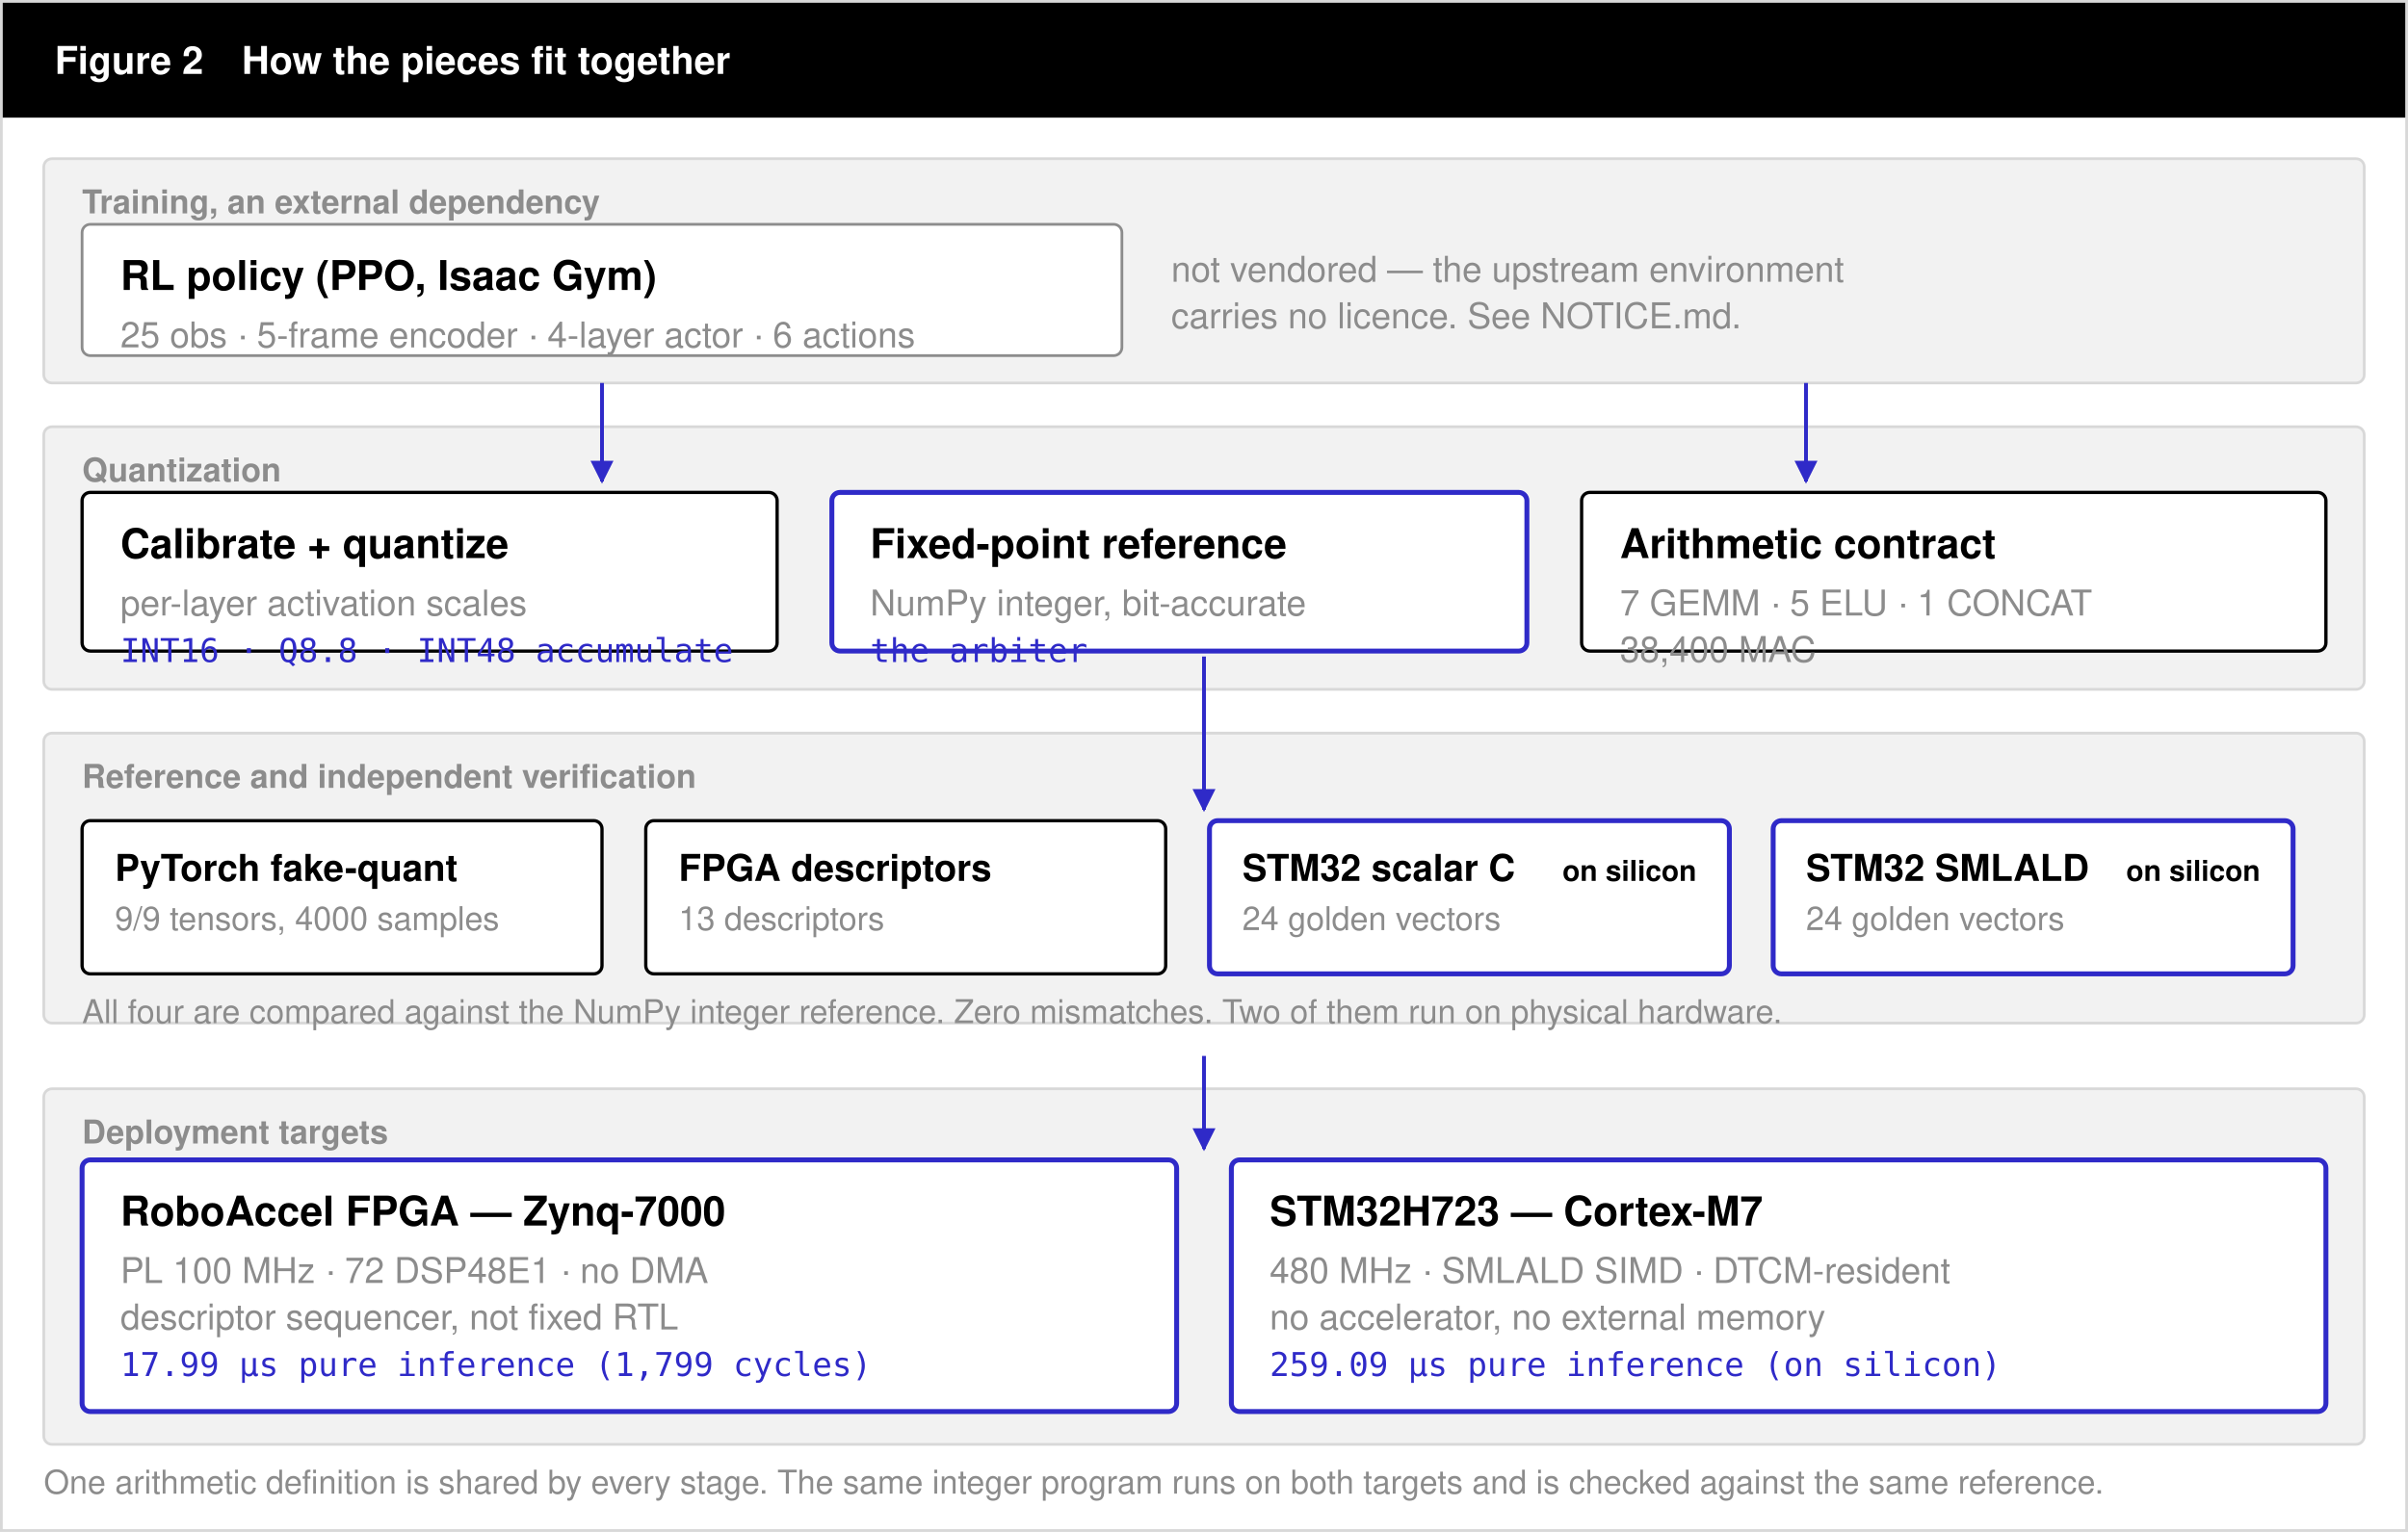
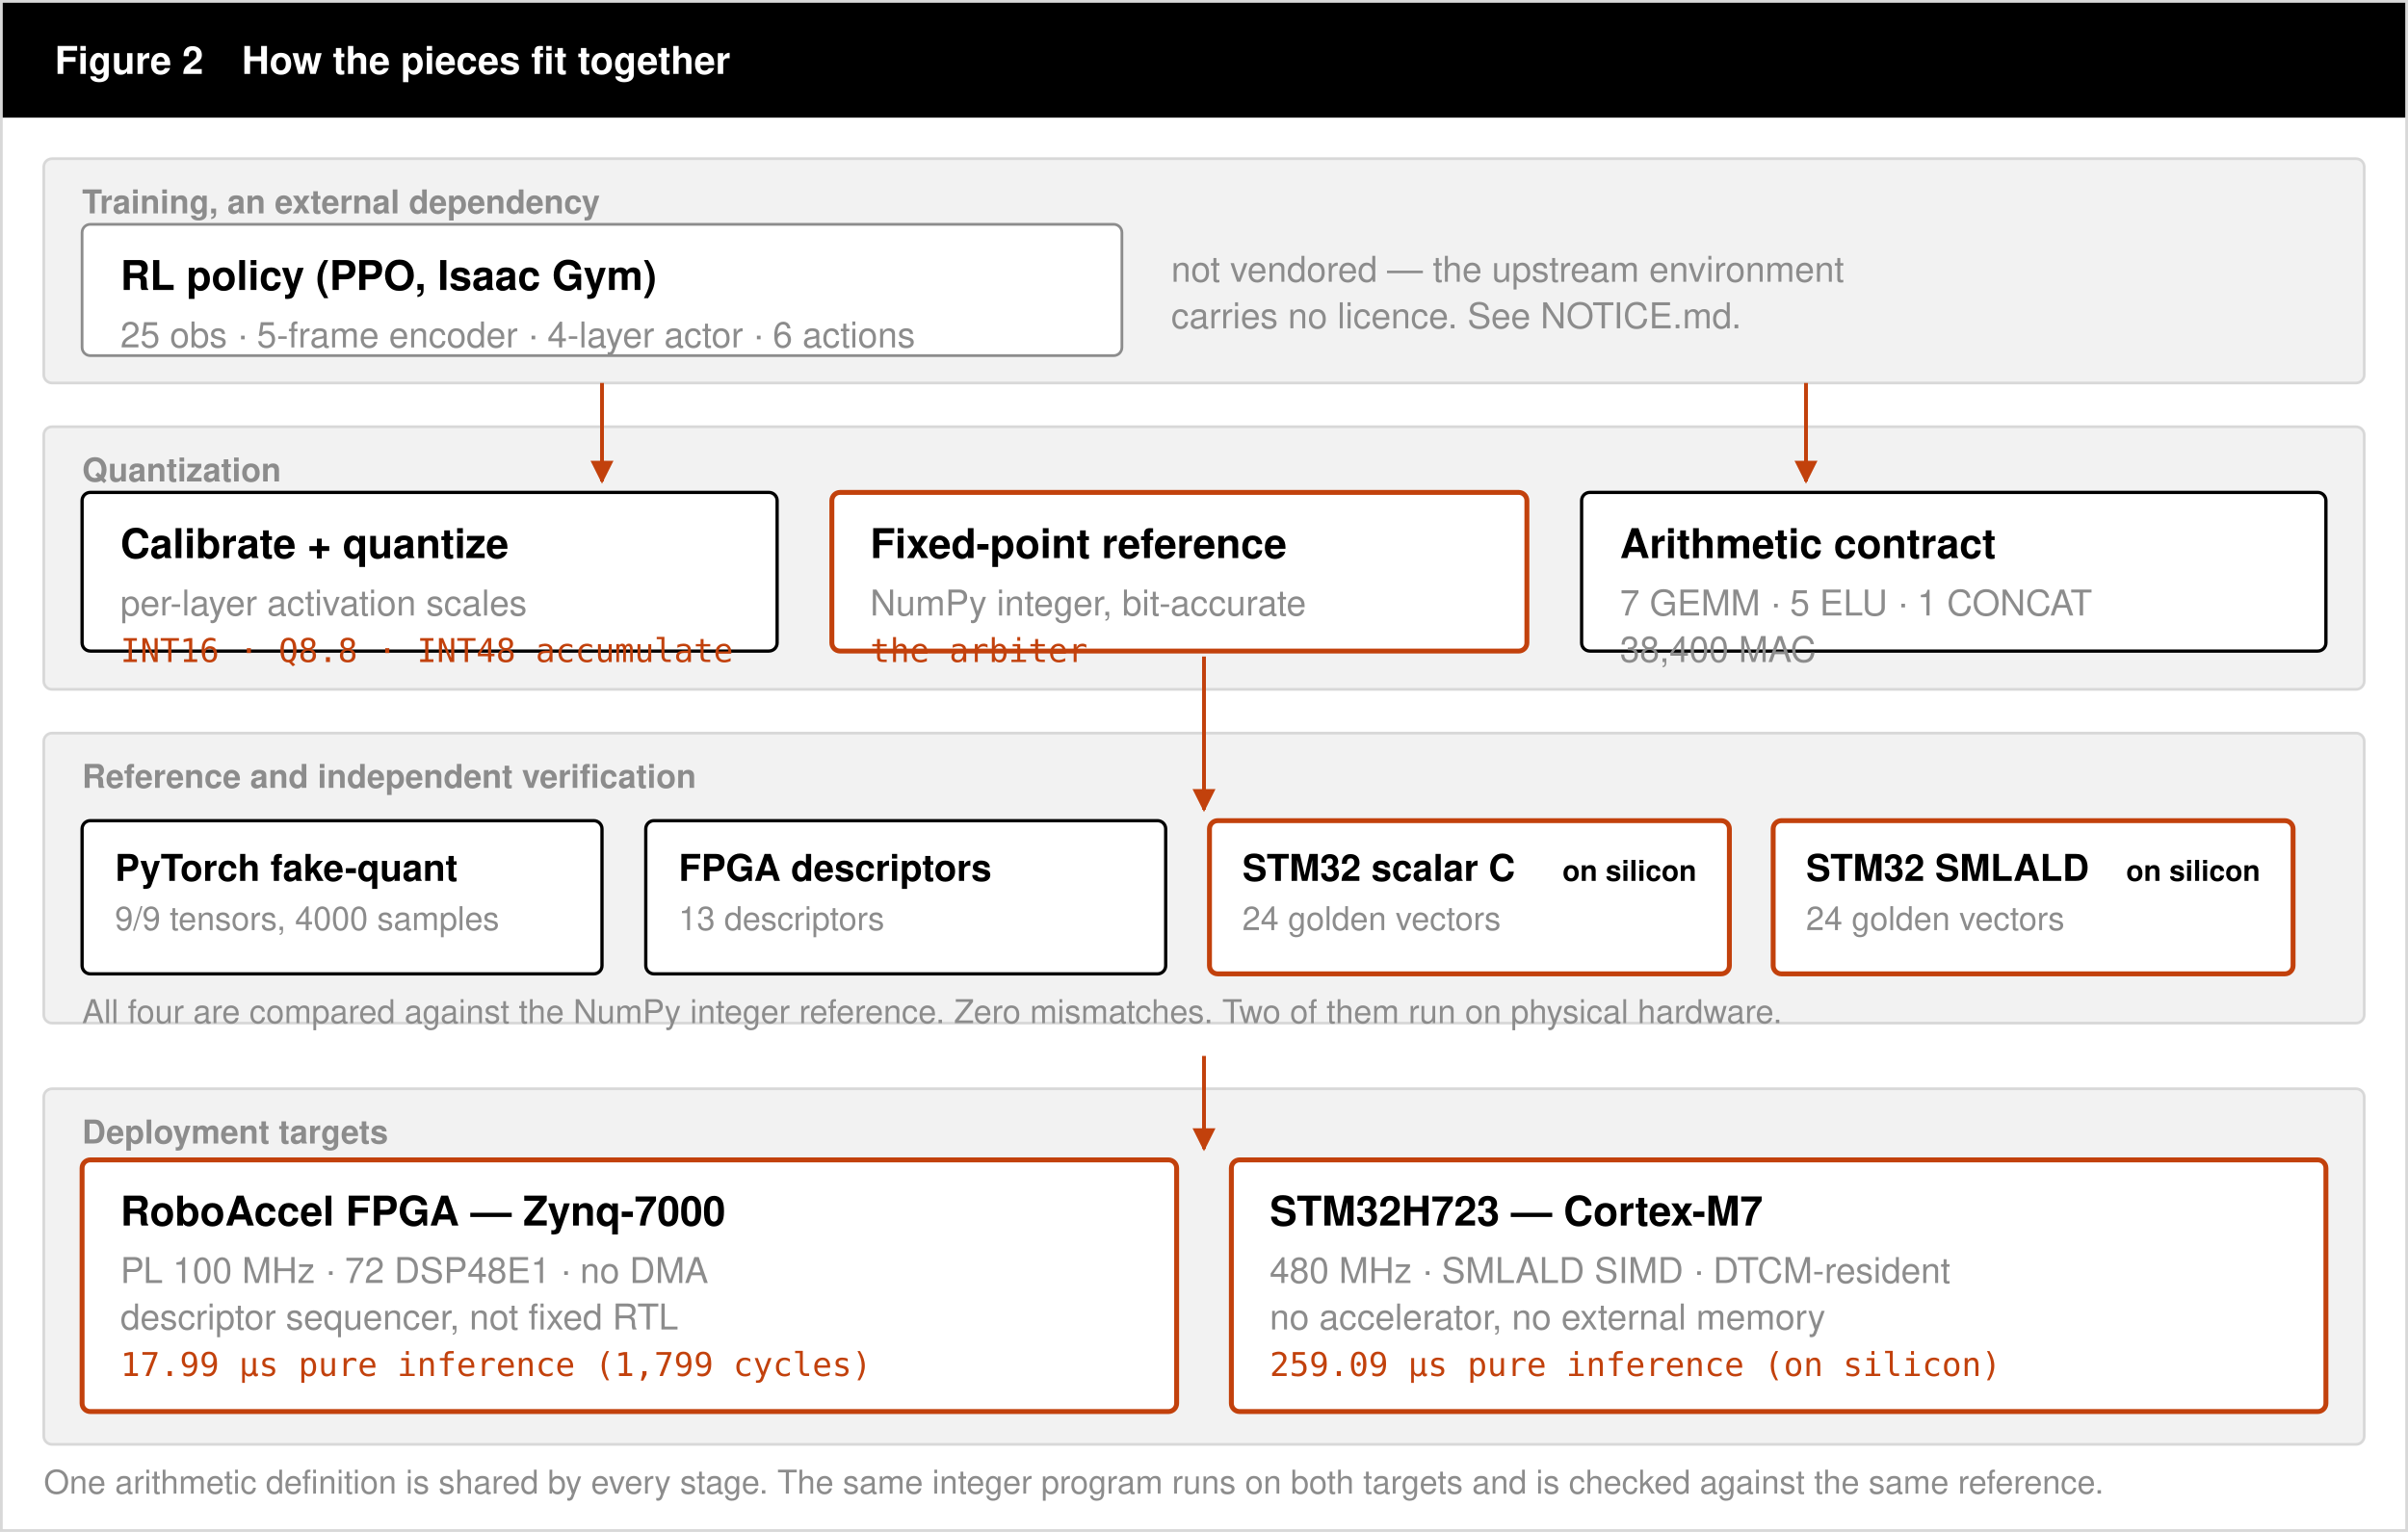
<svg xmlns="http://www.w3.org/2000/svg" viewBox="0 0 880 560" width="880" height="560" role="img">
  <style>
  text{font-family:'Helvetica Neue',Helvetica,Arial,sans-serif;fill:#000000}
  .band-title{font-size:14px;fill:#FFFFFF;font-weight:600}
  .band-mark{font-size:12px;fill:#9A9A9A}
  .stage{font-size:12px;fill:#8C8C8C;font-weight:600}
  .h{font-size:15px;font-weight:600}
  .p{font-size:13px;fill:#8C8C8C}
  .n{font-size:13px;font-weight:600}
-   .mono{font-size:12px;font-family:ui-monospace,'SF Mono',Menlo,Consolas,monospace;fill:#2F2AC8}
+   .mono{font-size:12px;font-family:ui-monospace,'SF Mono',Menlo,Consolas,monospace;fill:#C2410C}
  .cap{font-size:12px;fill:#8C8C8C}
  .ax{font-size:12px;fill:#8C8C8C}
</style>
  <rect width="880" height="560" fill="#FFFFFF" />
  <rect x="0.5" y="0.5" width="879" height="559" fill="none" stroke="#D8D8D8" />
  <rect x="1" y="1" width="878" height="42" fill="#000000" />
  <text x="20" y="27" class="band-title">Figure 2 How the pieces fit together</text>
  <defs>
    <marker id="ar" viewBox="0 0 10 10" refX="9" refY="5" markerWidth="6" markerHeight="6" orient="auto">
-       <path d="M0,0 L10,5 L0,10 z" fill="#2F2AC8" />
+       <path d="M0,0 L10,5 L0,10 z" fill="#C2410C" />
    </marker>
    <marker id="ag" viewBox="0 0 10 10" refX="9" refY="5" markerWidth="6" markerHeight="6" orient="auto">
-       <path d="M0,0 L10,5 L0,10 z" fill="#2F2AC8" />
+       <path d="M0,0 L10,5 L0,10 z" fill="#C2410C" />
    </marker>
    <marker id="am" viewBox="0 0 10 10" refX="9" refY="5" markerWidth="6" markerHeight="6" orient="auto">
      <path d="M0,0 L10,5 L0,10 z" fill="#8C8C8C" />
    </marker>
  </defs>
  <rect x="16" y="58" width="848" height="82" rx="3" fill="#F2F2F2" stroke="#D8D8D8" />
  <text x="30" y="78" class="stage">Training, an external dependency</text>
  <rect x="30" y="82" width="380" height="48" rx="3" fill="#FFFFFF" stroke="#8C8C8C" stroke-width="1" />
  <text x="44" y="106" class="h">RL policy (PPO, Isaac Gym)</text>
  <text x="44" y="127" class="p">25 obs · 5-frame encoder · 4-layer actor · 6 actions</text>
  <text x="428" y="103" class="p">not vendored — the upstream environment</text>
  <text x="428" y="120" class="p">carries no licence. See NOTICE.md.</text>
  <rect x="16" y="156" width="848" height="96" rx="3" fill="#F2F2F2" stroke="#D8D8D8" />
  <text x="30" y="176" class="stage">Quantization</text>
  <rect x="30" y="180" width="254" height="58" rx="3" fill="#FFFFFF" stroke="#000000" stroke-width="1.2" />
  <text x="44" y="204" class="h">Calibrate + quantize</text>
  <text x="44" y="225" class="p">per-layer activation scales</text>
  <text x="44" y="242" class="mono">INT16 · Q8.8 · INT48 accumulate</text>
-   <rect x="304" y="180" width="254" height="58" rx="3" fill="#FFFFFF" stroke="#2F2AC8" stroke-width="1.8" />
+   <rect x="304" y="180" width="254" height="58" rx="3" fill="#FFFFFF" stroke="#C2410C" stroke-width="1.8" />
  <text x="318" y="204" class="h">Fixed-point reference</text>
  <text x="318" y="225" class="p">NumPy integer, bit-accurate</text>
  <text x="318" y="242" class="mono">the arbiter</text>
  <rect x="578" y="180" width="272" height="58" rx="3" fill="#FFFFFF" stroke="#000000" stroke-width="1.2" />
  <text x="592" y="204" class="h">Arithmetic contract</text>
  <text x="592" y="225" class="p">7 GEMM · 5 ELU · 1 CONCAT</text>
  <text x="592" y="242" class="p">38,400 MAC</text>
  <rect x="16" y="268" width="848" height="106" rx="3" fill="#F2F2F2" stroke="#D8D8D8" />
  <text x="30" y="288" class="stage">Reference and independent verification</text>
  <rect x="30" y="300" width="190" height="56" rx="3" fill="#FFFFFF" stroke="#000000" stroke-width="1.2" />
  <text x="42" y="322" font-size="13.5" font-weight="600">PyTorch fake-quant</text>
  <text x="42" y="340" class="cap">9/9 tensors, 4000 samples</text>
  <rect x="236" y="300" width="190" height="56" rx="3" fill="#FFFFFF" stroke="#000000" stroke-width="1.2" />
  <text x="248" y="322" font-size="13.5" font-weight="600">FPGA descriptors</text>
  <text x="248" y="340" class="cap">13 descriptors</text>
-   <rect x="442" y="300" width="190" height="56" rx="3" fill="#FFFFFF" stroke="#2F2AC8" stroke-width="1.8" />
+   <rect x="442" y="300" width="190" height="56" rx="3" fill="#FFFFFF" stroke="#C2410C" stroke-width="1.8" />
  <text x="454" y="322" font-size="13.5" font-weight="600">STM32 scalar C</text>
  <text x="454" y="340" class="cap">24 golden vectors</text>
-   <text x="620" y="322" text-anchor="end" font-size="10.5" fill="#2F2AC8" font-weight="600">on silicon</text>
-   <rect x="648" y="300" width="190" height="56" rx="3" fill="#FFFFFF" stroke="#2F2AC8" stroke-width="1.8" />
+   <text x="620" y="322" text-anchor="end" font-size="10.5" fill="#C2410C" font-weight="600">on silicon</text>
+   <rect x="648" y="300" width="190" height="56" rx="3" fill="#FFFFFF" stroke="#C2410C" stroke-width="1.8" />
  <text x="660" y="322" font-size="13.5" font-weight="600">STM32 SMLALD</text>
  <text x="660" y="340" class="cap">24 golden vectors</text>
-   <text x="826" y="322" text-anchor="end" font-size="10.5" fill="#2F2AC8" font-weight="600">on silicon</text>
+   <text x="826" y="322" text-anchor="end" font-size="10.5" fill="#C2410C" font-weight="600">on silicon</text>
  <text x="30" y="374" class="cap">All four are compared against the NumPy integer reference. Zero mismatches. Two of them run on physical hardware.</text>
  <rect x="16" y="398" width="848" height="130" rx="3" fill="#F2F2F2" stroke="#D8D8D8" />
  <text x="30" y="418" class="stage">Deployment targets</text>
-   <rect x="30" y="424" width="400" height="92" rx="3" fill="#FFFFFF" stroke="#2F2AC8" stroke-width="1.8" />
+   <rect x="30" y="424" width="400" height="92" rx="3" fill="#FFFFFF" stroke="#C2410C" stroke-width="1.8" />
  <text x="44" y="448" class="h">RoboAccel FPGA — Zynq-7000</text>
  <text x="44" y="469" class="p">PL 100 MHz · 72 DSP48E1 · no DMA</text>
  <text x="44" y="486" class="p">descriptor sequencer, not fixed RTL</text>
  <text x="44" y="503" class="mono">17.99 µs pure inference (1,799 cycles)</text>
-   <rect x="450" y="424" width="400" height="92" rx="3" fill="#FFFFFF" stroke="#2F2AC8" stroke-width="1.8" />
+   <rect x="450" y="424" width="400" height="92" rx="3" fill="#FFFFFF" stroke="#C2410C" stroke-width="1.8" />
  <text x="464" y="448" class="h">STM32H723 — Cortex-M7</text>
  <text x="464" y="469" class="p">480 MHz · SMLALD SIMD · DTCM-resident</text>
  <text x="464" y="486" class="p">no accelerator, no external memory</text>
  <text x="464" y="503" class="mono">259.09 µs pure inference (on silicon)</text>
-   <path d="M220,140 V176" stroke="#2F2AC8" stroke-width="1.4" fill="none" marker-end="url(#ar)" />
-   <path d="M660,140 V176" stroke="#2F2AC8" stroke-width="1.4" fill="none" marker-end="url(#ar)" />
-   <path d="M440,240 V296" stroke="#2F2AC8" stroke-width="1.4" fill="none" marker-end="url(#ar)" />
-   <path d="M440,386 V420" stroke="#2F2AC8" stroke-width="1.4" fill="none" marker-end="url(#ar)" />
+   <path d="M220,140 V176" stroke="#C2410C" stroke-width="1.4" fill="none" marker-end="url(#ar)" />
+   <path d="M660,140 V176" stroke="#C2410C" stroke-width="1.4" fill="none" marker-end="url(#ar)" />
+   <path d="M440,240 V296" stroke="#C2410C" stroke-width="1.4" fill="none" marker-end="url(#ar)" />
+   <path d="M440,386 V420" stroke="#C2410C" stroke-width="1.4" fill="none" marker-end="url(#ar)" />
  <text x="16" y="546" class="cap">One arithmetic definition is shared by every stage. The same integer program runs on both targets and is checked against the same reference.</text>
</svg>
